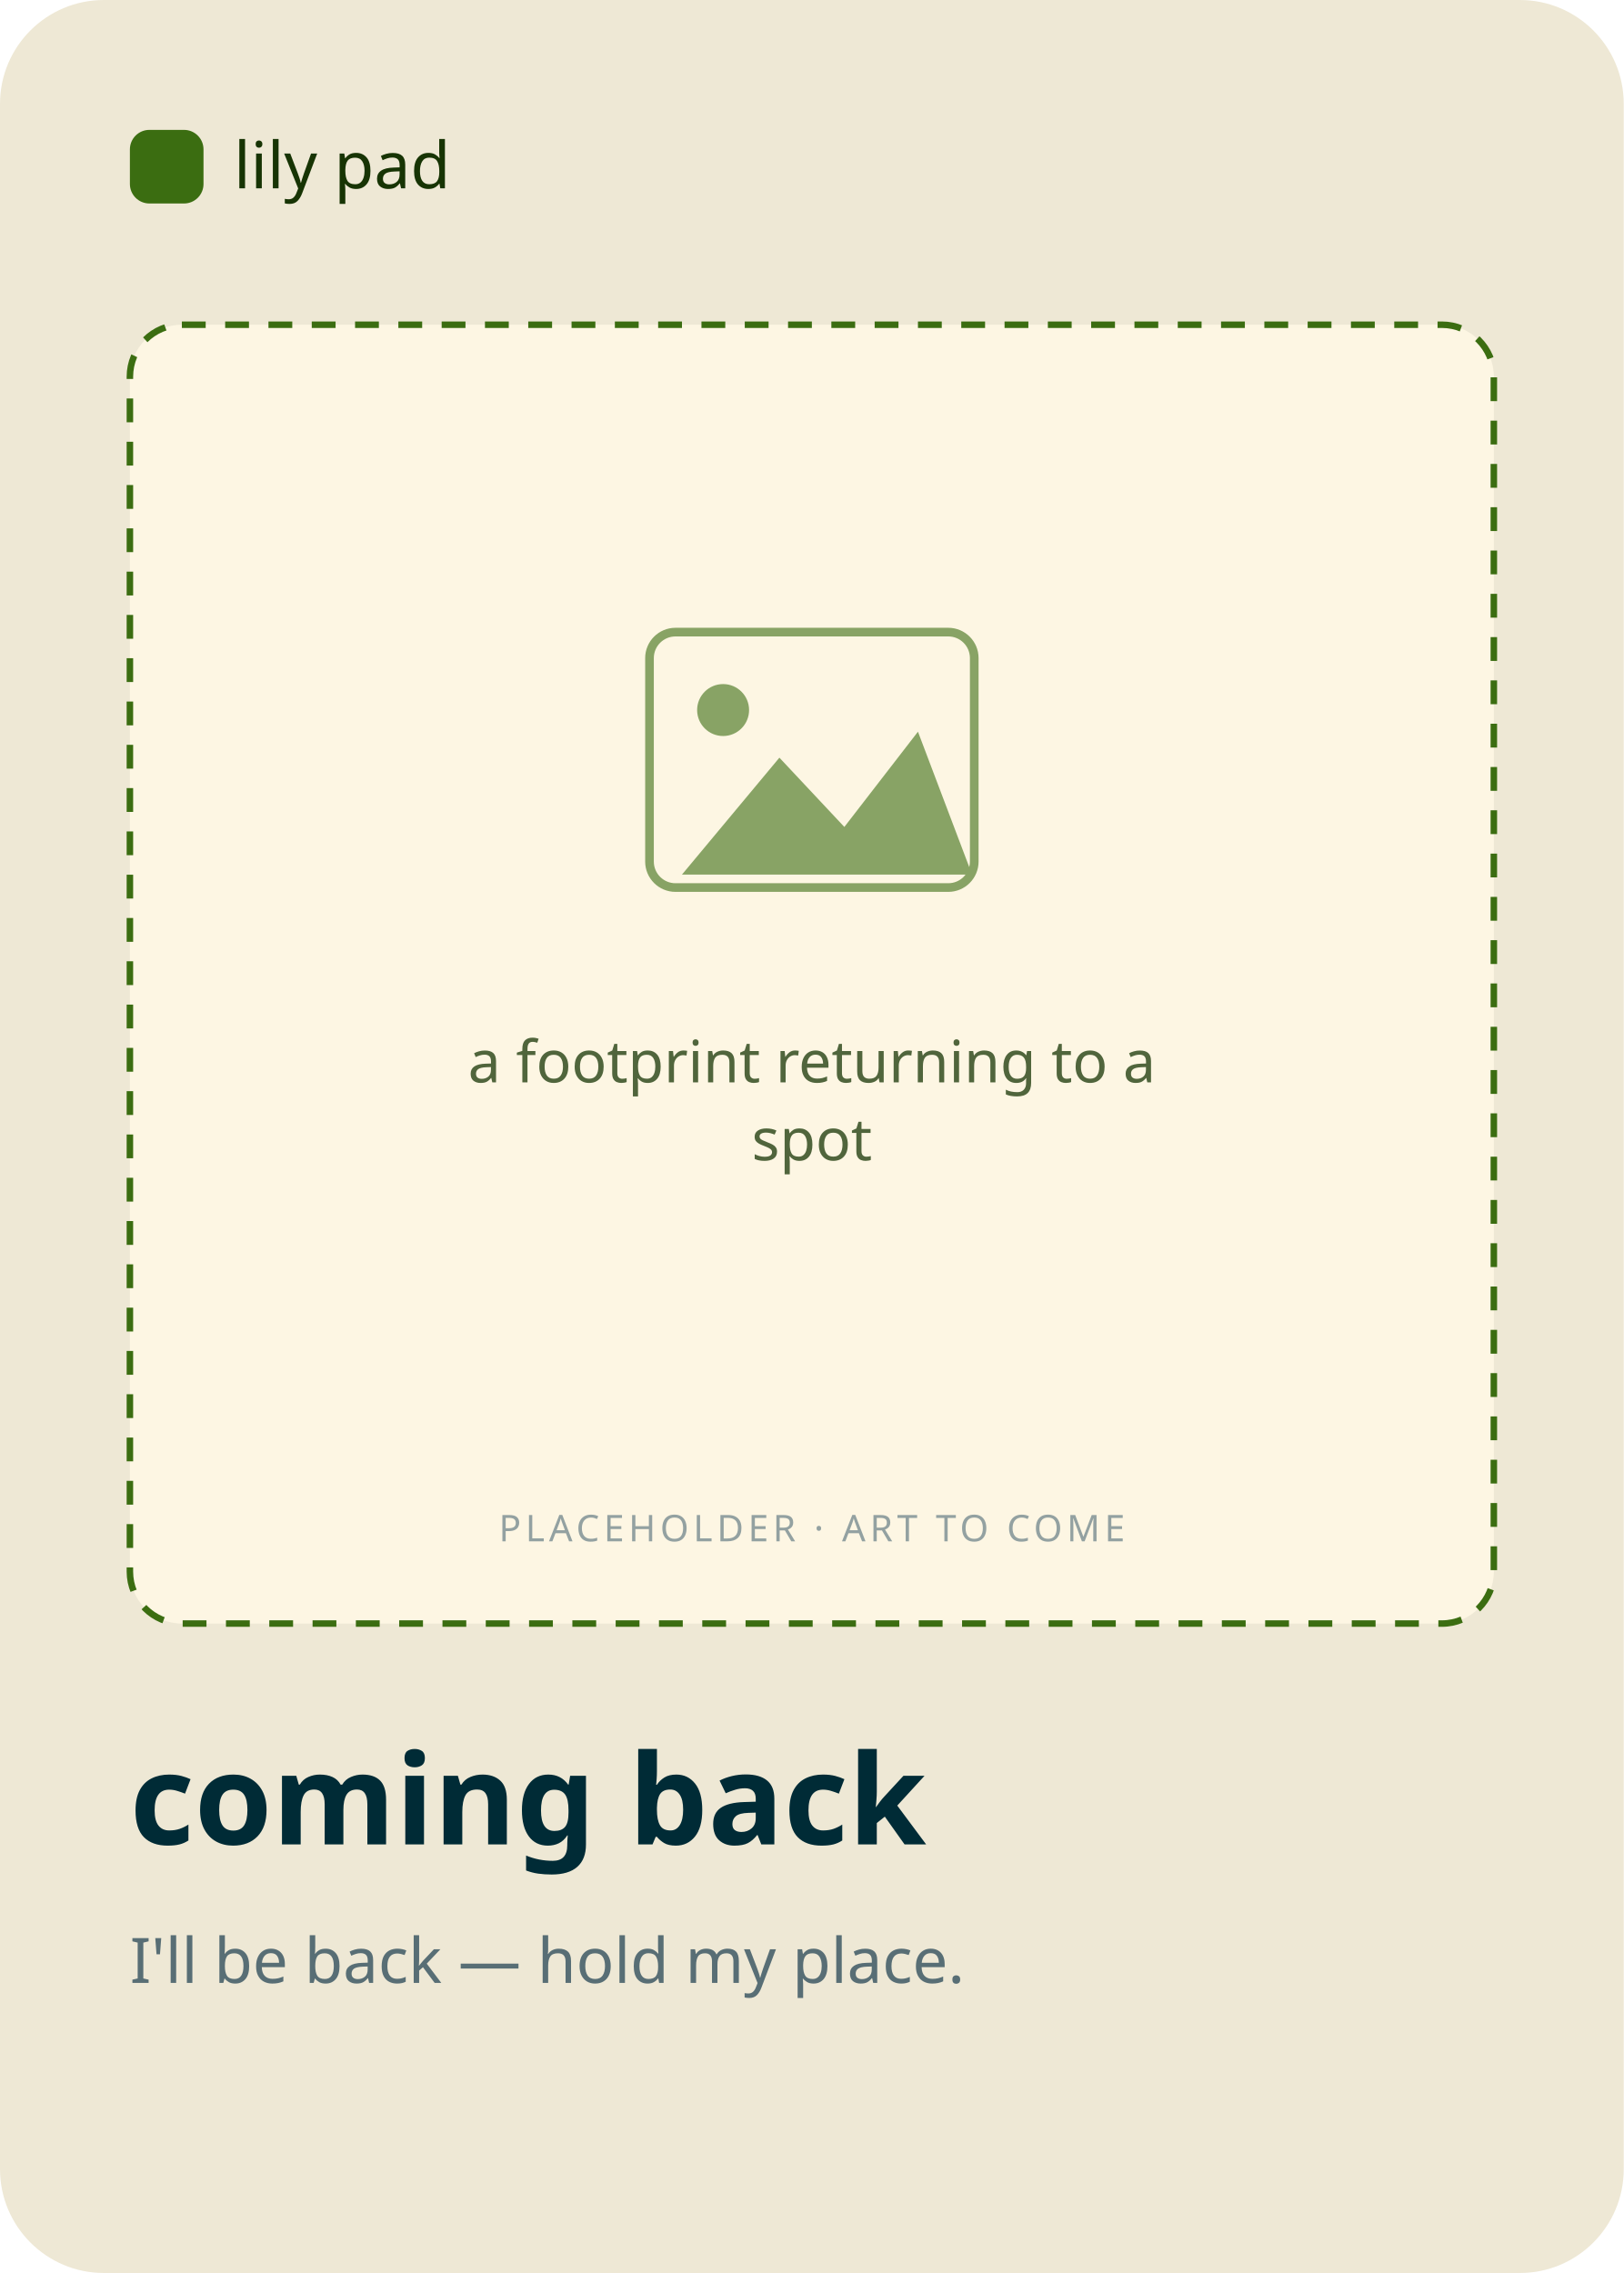
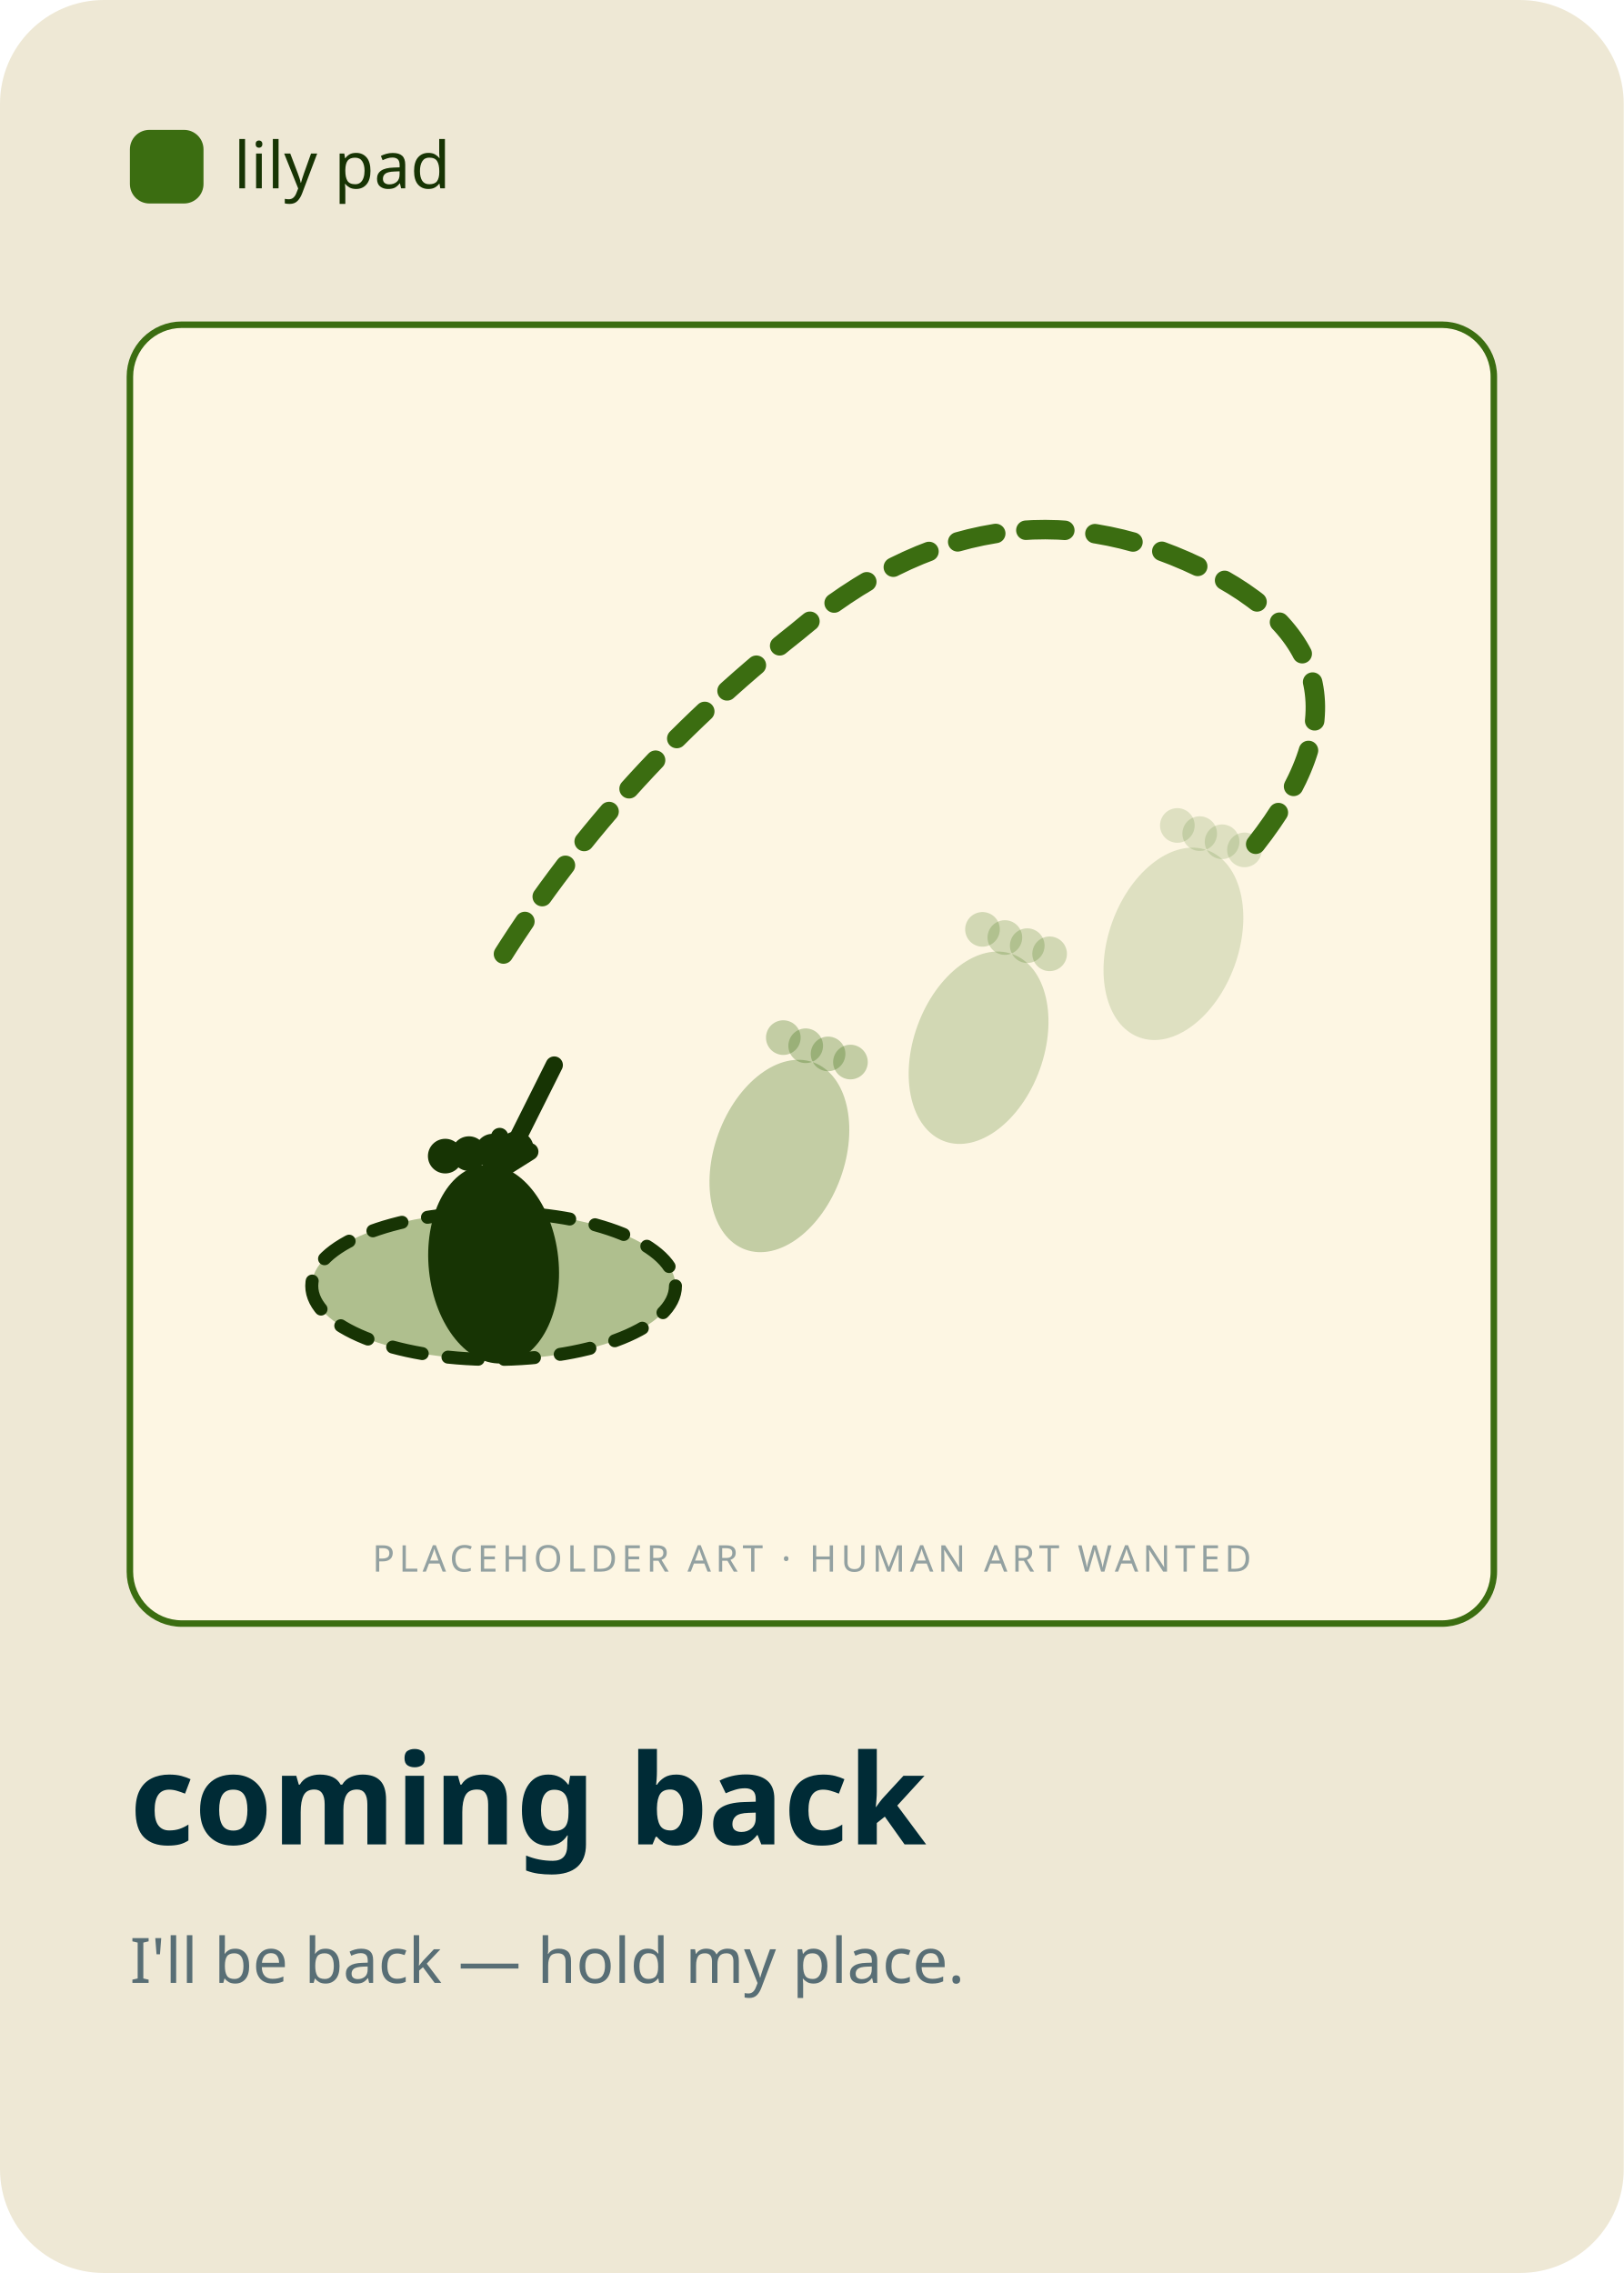
<svg xmlns="http://www.w3.org/2000/svg" viewBox="0 0 750 1050" width="750" height="1050">
+   <defs>
+     <clipPath id="art-window">
+       <rect x="60" y="150" width="630" height="600" rx="24" />
+     </clipPath>
+   </defs>
  <rect x="0" y="0" width="750" height="1050" rx="48" fill="#eee8d5" />
  <rect x="60" y="60" width="34" height="34" rx="9" fill="#3B6D11" />
  <text x="108" y="87" font-family="'Atkinson Hyperlegible','Atkinson Hyperlegible Next',sans-serif" font-size="30" font-weight="500" fill="#173404">lily pad</text>
-   <rect id="art" x="60" y="150" width="630" height="600" rx="24" fill="#fdf6e3" stroke="#3B6D11" stroke-width="3" stroke-dasharray="11 9" />
-   <g id="art-placeholder" opacity="0.6">
-     <rect x="300" y="292" width="150" height="118" rx="12" fill="none" stroke="#3B6D11" stroke-width="4" />
-     <circle cx="334" cy="328" r="12" fill="#3B6D11" />
-     <polygon points="315,404 360,350 390,382 424,338 449,404" fill="#3B6D11" />
+   <rect id="art" x="60" y="150" width="630" height="600" rx="24" fill="#fdf6e3" />
+   <g id="art-illustration" clip-path="url(#art-window)">
+     <g transform="translate(60 178)">
+       <g stroke-linecap="round" stroke-linejoin="round">
+         <g transform="translate(300 356) rotate(20)">
+           <ellipse cx="0.0" cy="0.0" rx="30.0" ry="46.0" fill="#3B6D11" fill-opacity="0.3" />
+           <circle cx="-17.0" cy="-52.0" r="8.0" fill="#3B6D11" fill-opacity="0.3" />
+           <circle cx="-6.0" cy="-52.0" r="8.0" fill="#3B6D11" fill-opacity="0.3" />
+           <circle cx="5.0" cy="-52.0" r="8.0" fill="#3B6D11" fill-opacity="0.3" />
+           <circle cx="16.0" cy="-52.0" r="8.0" fill="#3B6D11" fill-opacity="0.3" />
+         </g>
+         <g transform="translate(392 306) rotate(20)">
+           <ellipse cx="0.0" cy="0.0" rx="30.0" ry="46.0" fill="#3B6D11" fill-opacity="0.22" />
+           <circle cx="-17.0" cy="-52.0" r="8.0" fill="#3B6D11" fill-opacity="0.22" />
+           <circle cx="-6.0" cy="-52.0" r="8.0" fill="#3B6D11" fill-opacity="0.22" />
+           <circle cx="5.0" cy="-52.0" r="8.0" fill="#3B6D11" fill-opacity="0.22" />
+           <circle cx="16.0" cy="-52.0" r="8.0" fill="#3B6D11" fill-opacity="0.22" />
+         </g>
+         <g transform="translate(482 258) rotate(20)">
+           <ellipse cx="0.0" cy="0.0" rx="30.0" ry="46.0" fill="#3B6D11" fill-opacity="0.16" />
+           <circle cx="-17.0" cy="-52.0" r="8.0" fill="#3B6D11" fill-opacity="0.16" />
+           <circle cx="-6.0" cy="-52.0" r="8.0" fill="#3B6D11" fill-opacity="0.16" />
+           <circle cx="5.0" cy="-52.0" r="8.0" fill="#3B6D11" fill-opacity="0.16" />
+           <circle cx="16.0" cy="-52.0" r="8.0" fill="#3B6D11" fill-opacity="0.16" />
+         </g>
+         <path d="M520 212 q66 -84 -26 -128 q-96 -46 -186 30 q-86 68 -140 156" stroke-dasharray="18 14" fill="none" stroke="#3B6D11" stroke-width="9" />
+         <line x1="196.0" y1="314.0" x2="172.0" y2="362.0" fill="none" stroke="#173404" stroke-width="8" />
+         <polyline points="170.8,347.0 172.0,362.0 184.7,354.0" fill="none" stroke="#173404" stroke-width="8" />
+         <ellipse cx="168.0" cy="416.0" rx="84.0" ry="34.0" fill="#3B6D11" fill-opacity="0.4" />
+         <ellipse cx="168.0" cy="416.0" rx="84.0" ry="34.0" stroke-dasharray="14 12" fill="none" stroke="#173404" stroke-width="6" />
+         <g transform="translate(168 406) rotate(-6)">
+           <ellipse cx="0.0" cy="0.0" rx="30.0" ry="46.0" fill="#173404" fill-opacity="1.0" />
+           <circle cx="-17.0" cy="-52.0" r="8.0" fill="#173404" fill-opacity="1.0" />
+           <circle cx="-6.0" cy="-52.0" r="8.0" fill="#173404" fill-opacity="1.0" />
+           <circle cx="5.0" cy="-52.0" r="8.0" fill="#173404" fill-opacity="1.0" />
+           <circle cx="16.0" cy="-52.0" r="8.0" fill="#173404" fill-opacity="1.0" />
+         </g>
+       </g>
+     </g>
  </g>
-   <text x="375" y="500" text-anchor="middle" font-family="'Atkinson Hyperlegible','Atkinson Hyperlegible Next',sans-serif" font-size="27" fill="#173404" opacity="0.75">a footprint returning to a</text>
-   <text x="375" y="536" text-anchor="middle" font-family="'Atkinson Hyperlegible','Atkinson Hyperlegible Next',sans-serif" font-size="27" fill="#173404" opacity="0.75">spot</text>
-   <text x="375" y="712" text-anchor="middle" font-family="'Atkinson Hyperlegible','Atkinson Hyperlegible Next',sans-serif" font-size="17" fill="#93a1a1" letter-spacing="2">PLACEHOLDER · ART TO COME</text>
+   <rect x="60" y="150" width="630" height="600" rx="24" fill="none" stroke="#3B6D11" stroke-width="3" />
+   <text x="375" y="726" text-anchor="middle" font-family="'Atkinson Hyperlegible','Atkinson Hyperlegible Next',sans-serif" font-size="17" fill="#93a1a1" letter-spacing="2">PLACEHOLDER ART · HUMAN ART WANTED</text>
  <text x="60" y="852" font-family="'Atkinson Hyperlegible','Atkinson Hyperlegible Next',sans-serif" font-size="58" font-weight="700" fill="#002b36">coming back</text>
  <text x="60" y="916" font-family="'Atkinson Hyperlegible','Atkinson Hyperlegible Next',sans-serif" font-size="29" fill="#586e75">I'll be back — hold my place.</text>
</svg>
